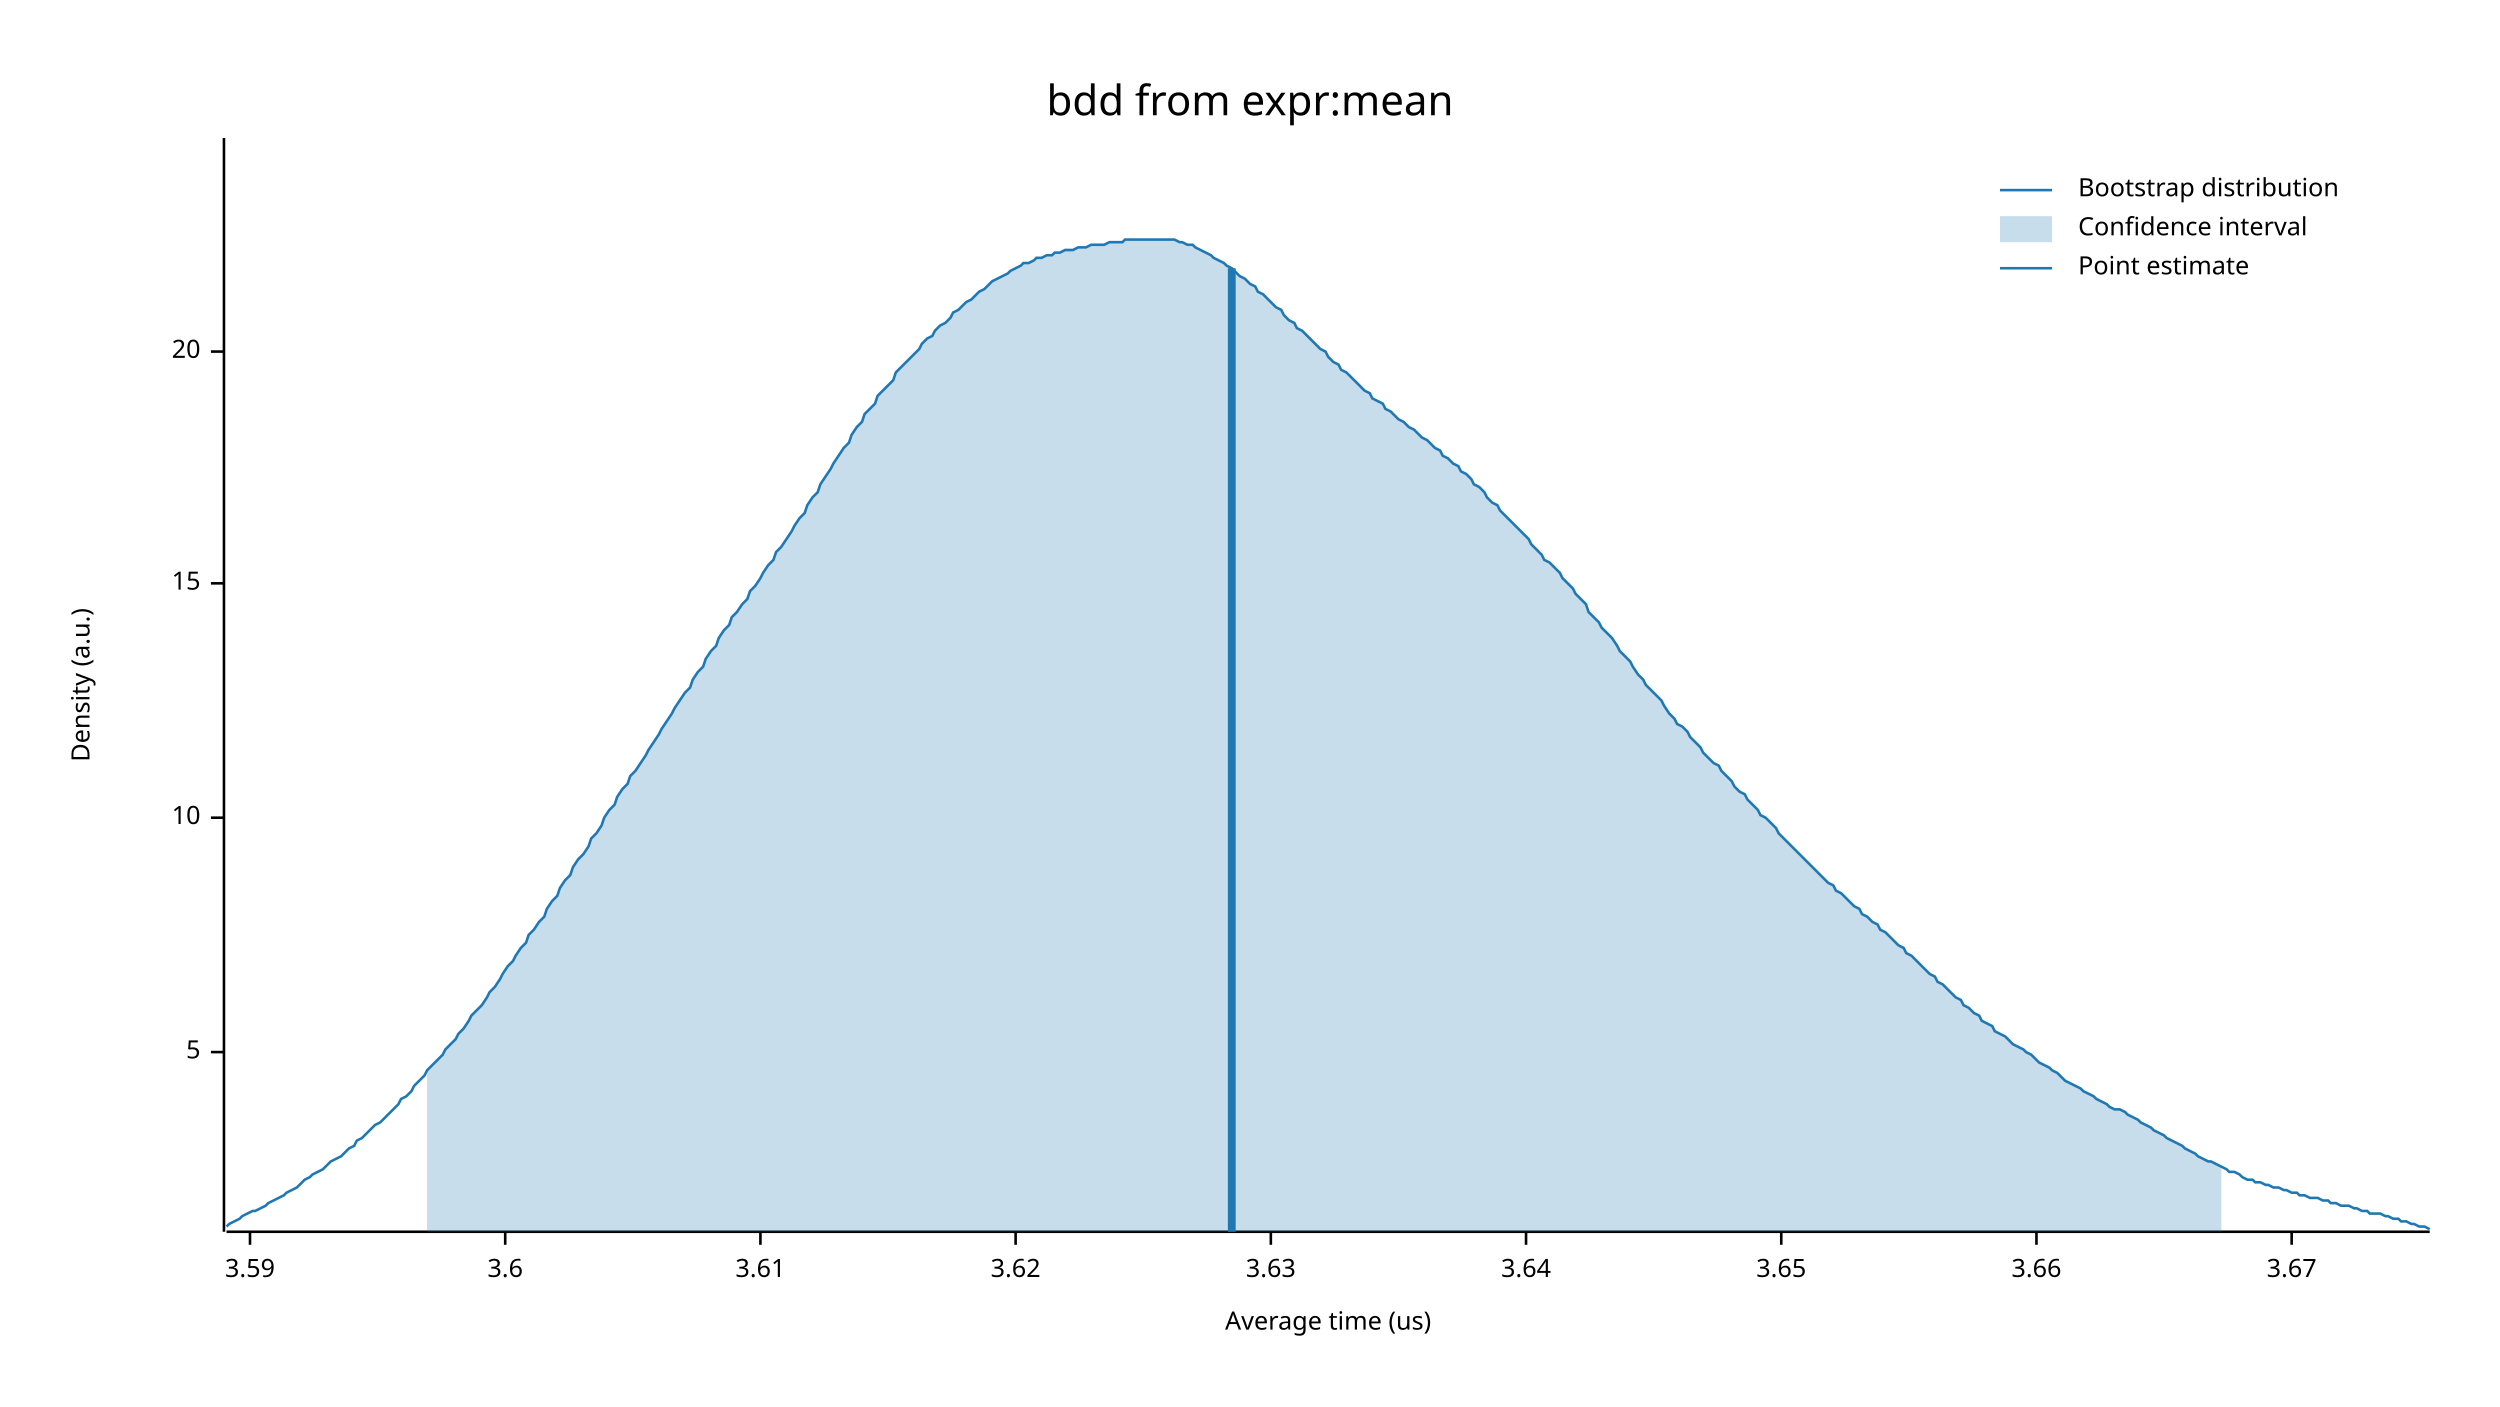
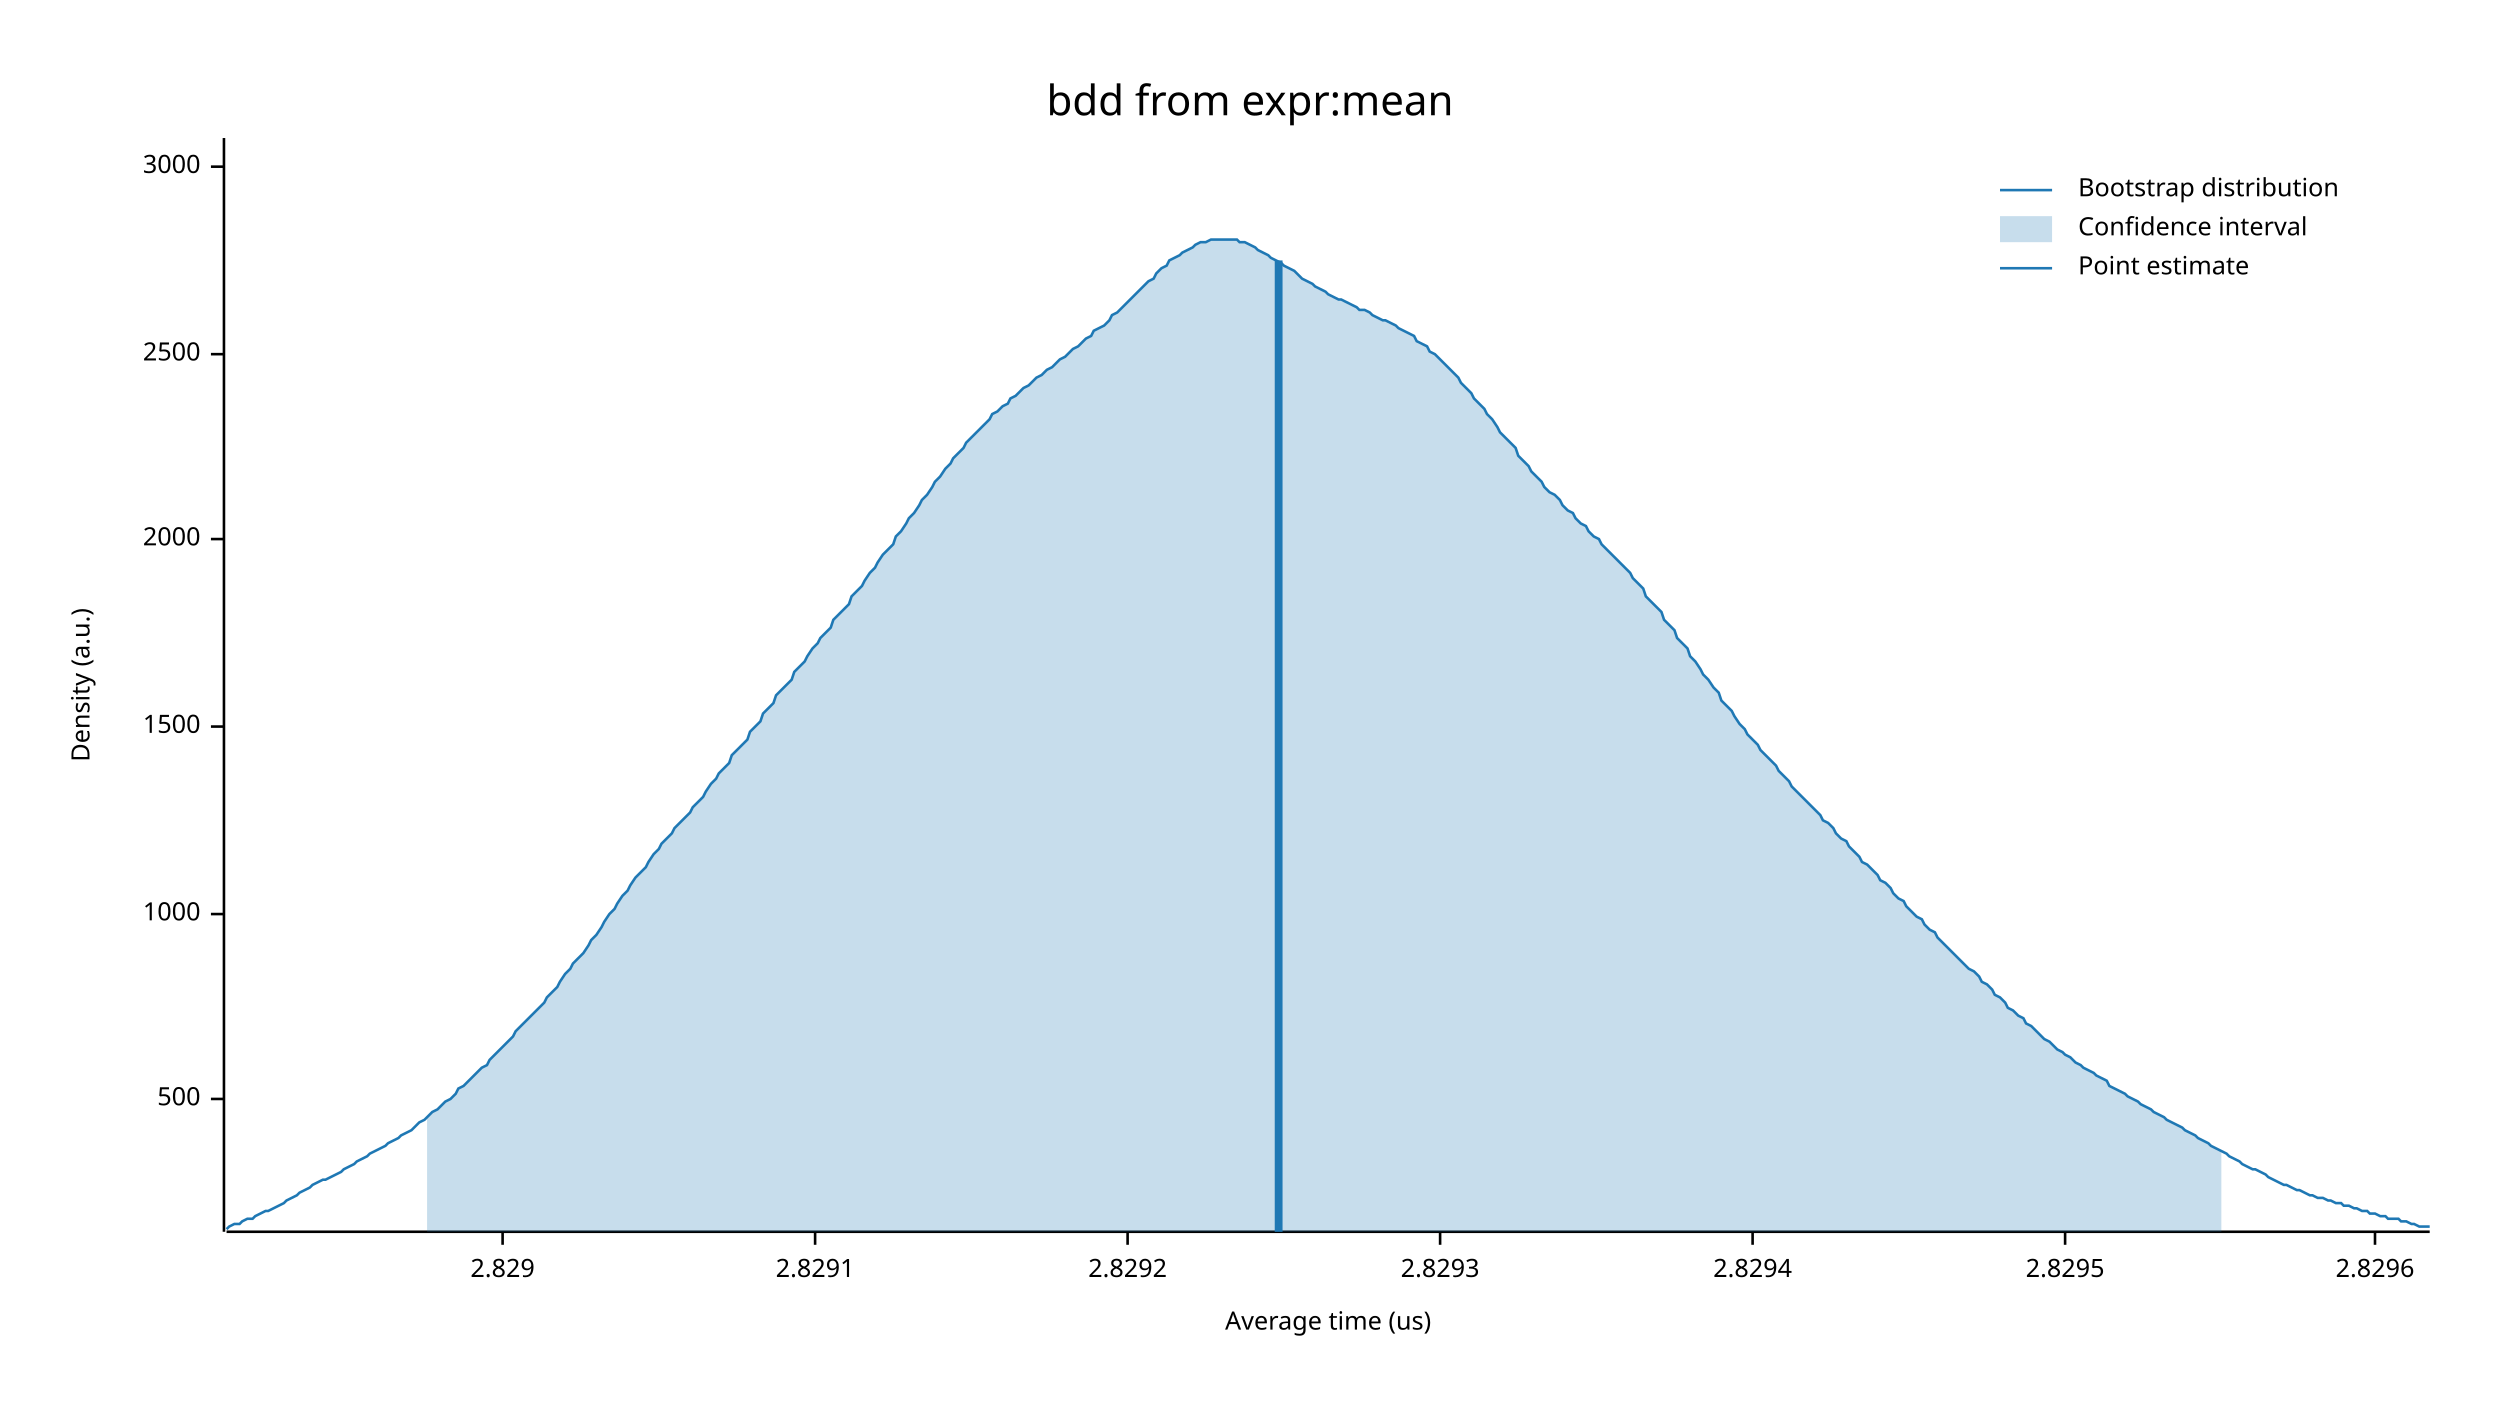
<svg xmlns="http://www.w3.org/2000/svg" width="960" height="540" viewBox="0 0 960 540">
  <text x="480" y="32" dy="0.76em" text-anchor="middle" font-family="sans-serif" font-size="16.129" opacity="1" fill="#000000">
bdd from expr:mean
</text>
  <text x="27" y="263" dy="0.76em" text-anchor="middle" font-family="sans-serif" font-size="9.677" opacity="1" fill="#000000" transform="rotate(270, 27, 263)">
Density (a.u.)
</text>
  <text x="510" y="513" dy="-0.5ex" text-anchor="middle" font-family="sans-serif" font-size="9.677" opacity="1" fill="#000000">
Average time (us)
</text>
  <polyline fill="none" opacity="1" stroke="#000000" stroke-width="1" points="86,53 86,473 " />
-   <text x="77" y="404" dy="0.5ex" text-anchor="end" font-family="sans-serif" font-size="9.677" opacity="1" fill="#000000">
- 5
+   <text x="77" y="422" dy="0.5ex" text-anchor="end" font-family="sans-serif" font-size="9.677" opacity="1" fill="#000000">
+ 500
</text>
-   <polyline fill="none" opacity="1" stroke="#000000" stroke-width="1" points="81,404 86,404 " />
-   <text x="77" y="314" dy="0.5ex" text-anchor="end" font-family="sans-serif" font-size="9.677" opacity="1" fill="#000000">
- 10
+   <polyline fill="none" opacity="1" stroke="#000000" stroke-width="1" points="81,422 86,422 " />
+   <text x="77" y="351" dy="0.5ex" text-anchor="end" font-family="sans-serif" font-size="9.677" opacity="1" fill="#000000">
+ 1000
</text>
-   <polyline fill="none" opacity="1" stroke="#000000" stroke-width="1" points="81,314 86,314 " />
-   <text x="77" y="224" dy="0.5ex" text-anchor="end" font-family="sans-serif" font-size="9.677" opacity="1" fill="#000000">
- 15
+   <polyline fill="none" opacity="1" stroke="#000000" stroke-width="1" points="81,351 86,351 " />
+   <text x="77" y="279" dy="0.5ex" text-anchor="end" font-family="sans-serif" font-size="9.677" opacity="1" fill="#000000">
+ 1500
</text>
-   <polyline fill="none" opacity="1" stroke="#000000" stroke-width="1" points="81,224 86,224 " />
-   <text x="77" y="135" dy="0.5ex" text-anchor="end" font-family="sans-serif" font-size="9.677" opacity="1" fill="#000000">
- 20
+   <polyline fill="none" opacity="1" stroke="#000000" stroke-width="1" points="81,279 86,279 " />
+   <text x="77" y="207" dy="0.5ex" text-anchor="end" font-family="sans-serif" font-size="9.677" opacity="1" fill="#000000">
+ 2000
</text>
-   <polyline fill="none" opacity="1" stroke="#000000" stroke-width="1" points="81,135 86,135 " />
+   <polyline fill="none" opacity="1" stroke="#000000" stroke-width="1" points="81,207 86,207 " />
+   <text x="77" y="136" dy="0.5ex" text-anchor="end" font-family="sans-serif" font-size="9.677" opacity="1" fill="#000000">
+ 2500
+ </text>
+   <polyline fill="none" opacity="1" stroke="#000000" stroke-width="1" points="81,136 86,136 " />
+   <text x="77" y="64" dy="0.5ex" text-anchor="end" font-family="sans-serif" font-size="9.677" opacity="1" fill="#000000">
+ 3000
+ </text>
+   <polyline fill="none" opacity="1" stroke="#000000" stroke-width="1" points="81,64 86,64 " />
  <polyline fill="none" opacity="1" stroke="#000000" stroke-width="1" points="87,473 933,473 " />
-   <text x="96" y="483" dy="0.76em" text-anchor="middle" font-family="sans-serif" font-size="9.677" opacity="1" fill="#000000">
- 3.59
+   <text x="193" y="483" dy="0.76em" text-anchor="middle" font-family="sans-serif" font-size="9.677" opacity="1" fill="#000000">
+ 2.829
</text>
-   <polyline fill="none" opacity="1" stroke="#000000" stroke-width="1" points="96,473 96,478 " />
-   <text x="194" y="483" dy="0.76em" text-anchor="middle" font-family="sans-serif" font-size="9.677" opacity="1" fill="#000000">
- 3.6
+   <polyline fill="none" opacity="1" stroke="#000000" stroke-width="1" points="193,473 193,478 " />
+   <text x="313" y="483" dy="0.76em" text-anchor="middle" font-family="sans-serif" font-size="9.677" opacity="1" fill="#000000">
+ 2.8291
</text>
-   <polyline fill="none" opacity="1" stroke="#000000" stroke-width="1" points="194,473 194,478 " />
-   <text x="292" y="483" dy="0.76em" text-anchor="middle" font-family="sans-serif" font-size="9.677" opacity="1" fill="#000000">
- 3.61
+   <polyline fill="none" opacity="1" stroke="#000000" stroke-width="1" points="313,473 313,478 " />
+   <text x="433" y="483" dy="0.76em" text-anchor="middle" font-family="sans-serif" font-size="9.677" opacity="1" fill="#000000">
+ 2.8292
</text>
-   <polyline fill="none" opacity="1" stroke="#000000" stroke-width="1" points="292,473 292,478 " />
-   <text x="390" y="483" dy="0.76em" text-anchor="middle" font-family="sans-serif" font-size="9.677" opacity="1" fill="#000000">
- 3.62
+   <polyline fill="none" opacity="1" stroke="#000000" stroke-width="1" points="433,473 433,478 " />
+   <text x="553" y="483" dy="0.76em" text-anchor="middle" font-family="sans-serif" font-size="9.677" opacity="1" fill="#000000">
+ 2.8293
</text>
-   <polyline fill="none" opacity="1" stroke="#000000" stroke-width="1" points="390,473 390,478 " />
-   <text x="488" y="483" dy="0.76em" text-anchor="middle" font-family="sans-serif" font-size="9.677" opacity="1" fill="#000000">
- 3.63
+   <polyline fill="none" opacity="1" stroke="#000000" stroke-width="1" points="553,473 553,478 " />
+   <text x="673" y="483" dy="0.76em" text-anchor="middle" font-family="sans-serif" font-size="9.677" opacity="1" fill="#000000">
+ 2.8294
</text>
-   <polyline fill="none" opacity="1" stroke="#000000" stroke-width="1" points="488,473 488,478 " />
-   <text x="586" y="483" dy="0.76em" text-anchor="middle" font-family="sans-serif" font-size="9.677" opacity="1" fill="#000000">
- 3.64
+   <polyline fill="none" opacity="1" stroke="#000000" stroke-width="1" points="673,473 673,478 " />
+   <text x="793" y="483" dy="0.76em" text-anchor="middle" font-family="sans-serif" font-size="9.677" opacity="1" fill="#000000">
+ 2.8295
</text>
-   <polyline fill="none" opacity="1" stroke="#000000" stroke-width="1" points="586,473 586,478 " />
-   <text x="684" y="483" dy="0.76em" text-anchor="middle" font-family="sans-serif" font-size="9.677" opacity="1" fill="#000000">
- 3.65
+   <polyline fill="none" opacity="1" stroke="#000000" stroke-width="1" points="793,473 793,478 " />
+   <text x="912" y="483" dy="0.76em" text-anchor="middle" font-family="sans-serif" font-size="9.677" opacity="1" fill="#000000">
+ 2.8296
</text>
-   <polyline fill="none" opacity="1" stroke="#000000" stroke-width="1" points="684,473 684,478 " />
-   <text x="782" y="483" dy="0.76em" text-anchor="middle" font-family="sans-serif" font-size="9.677" opacity="1" fill="#000000">
- 3.66
- </text>
-   <polyline fill="none" opacity="1" stroke="#000000" stroke-width="1" points="782,473 782,478 " />
-   <text x="880" y="483" dy="0.76em" text-anchor="middle" font-family="sans-serif" font-size="9.677" opacity="1" fill="#000000">
- 3.67
- </text>
-   <polyline fill="none" opacity="1" stroke="#000000" stroke-width="1" points="880,473 880,478 " />
-   <polyline fill="none" opacity="1" stroke="#1F78B4" stroke-width="1" points="87,471 88,470 90,469 92,468 93,467 95,466 97,465 98,465 100,464 102,463 103,462 105,461 107,460 109,459 110,458 112,457 114,456 115,455 117,453 119,452 120,451 122,450 124,449 125,448 127,446 129,445 131,444 132,443 134,441 136,440 137,438 139,437 141,435 142,434 144,432 146,431 148,429 149,428 151,426 153,424 154,422 156,421 158,419 159,417 161,415 163,413 164,411 166,409 168,407 170,405 171,403 173,401 175,399 176,397 178,395 180,392 181,390 183,388 185,386 187,383 188,381 190,379 192,376 193,374 195,371 197,369 198,367 200,364 202,362 203,359 205,357 207,354 209,352 210,349 212,346 214,344 215,341 217,338 219,336 220,333 222,330 224,328 226,325 227,322 229,320 231,317 232,314 234,311 236,309 237,306 239,303 241,301 242,298 244,296 246,293 248,290 249,288 251,285 253,282 254,280 256,277 258,274 259,272 261,269 263,266 265,264 266,261 268,258 270,256 271,253 273,250 275,248 276,245 278,242 280,240 281,237 283,235 285,232 287,230 288,227 290,225 292,222 293,220 295,217 297,215 298,212 300,210 302,207 304,204 305,202 307,199 309,197 310,194 312,191 314,189 315,186 317,183 319,180 320,178 322,175 324,172 326,170 327,167 329,164 331,162 332,159 334,157 336,155 337,152 339,150 341,148 343,146 344,143 346,141 348,139 349,138 351,136 353,134 354,132 356,130 358,129 359,127 361,125 363,124 365,122 366,120 368,119 370,117 371,116 373,115 375,113 376,112 378,111 380,109 381,108 383,107 385,106 387,105 388,104 390,103 392,102 393,101 395,101 397,100 398,99 400,99 402,98 404,98 405,97 407,97 409,96 410,96 412,96 414,95 415,95 417,95 419,94 420,94 422,94 424,94 426,93 427,93 429,93 431,93 432,92 434,92 436,92 437,92 439,92 441,92 443,92 444,92 446,92 448,92 449,92 451,92 453,93 454,93 456,94 458,94 459,95 461,96 463,97 465,98 466,99 468,100 470,101 471,102 473,103 475,105 476,106 478,107 480,109 482,110 483,112 485,113 487,115 488,116 490,118 492,119 493,121 495,123 497,124 498,126 500,127 502,129 504,131 505,132 507,134 509,135 510,137 512,139 514,140 515,142 517,143 519,145 521,147 522,148 524,150 526,151 527,153 529,154 531,155 532,157 534,158 536,160 537,161 539,162 541,164 543,165 544,166 546,168 548,169 549,170 551,172 553,173 554,175 556,176 558,178 560,179 561,181 563,182 565,184 566,186 568,187 570,189 571,191 573,193 575,194 576,196 578,198 580,200 582,202 583,203 585,205 587,207 588,209 590,211 592,213 593,215 595,216 597,218 599,220 600,222 602,224 604,226 605,228 607,230 609,232 610,235 612,237 614,239 615,241 617,243 619,245 621,248 622,250 624,252 626,254 627,256 629,259 631,261 632,263 634,265 636,267 638,269 639,271 641,274 643,276 644,278 646,279 648,281 649,283 651,285 653,287 654,289 656,291 658,293 660,294 661,296 663,298 665,300 666,302 668,304 670,305 671,307 673,309 675,311 676,313 678,314 680,316 682,318 683,320 685,322 687,324 688,325 690,327 692,329 693,330 695,332 697,334 699,336 700,337 702,339 704,340 705,342 707,343 709,345 710,346 712,348 714,349 715,351 717,352 719,354 721,355 722,357 724,358 726,360 727,361 729,363 731,364 732,366 734,367 736,369 738,371 739,372 741,374 743,375 744,377 746,378 748,380 749,381 751,383 753,384 754,386 756,387 758,389 760,390 761,392 763,393 765,394 766,396 768,397 770,398 771,399 773,401 775,402 777,403 778,404 780,405 782,407 783,408 785,409 787,410 788,411 790,412 792,414 793,415 795,416 797,417 799,418 800,419 802,420 804,421 805,422 807,423 809,424 810,425 812,426 814,426 816,427 817,428 819,429 821,430 822,431 824,432 826,433 827,434 829,435 831,436 832,437 834,438 836,439 838,440 839,441 841,442 843,443 844,444 846,445 848,446 849,446 851,447 853,448 855,449 856,450 858,450 860,451 861,452 863,453 865,453 866,454 868,454 870,455 871,455 873,456 875,456 877,457 878,457 880,458 882,458 883,459 885,459 887,460 888,460 890,460 892,461 894,461 895,462 897,462 899,463 900,463 902,463 904,464 905,464 907,465 909,465 910,466 912,466 914,466 916,467 917,467 919,468 921,468 922,469 924,469 926,470 927,470 929,471 931,471 933,472 " />
-   <polygon opacity="0.25" fill="#1F78B4" points="164,411 166,409 168,407 170,405 171,403 173,401 175,399 176,397 178,395 180,392 181,390 183,388 185,386 187,383 188,381 190,379 192,376 193,374 195,371 197,369 198,367 200,364 202,362 203,359 205,357 207,354 209,352 210,349 212,346 214,344 215,341 217,338 219,336 220,333 222,330 224,328 226,325 227,322 229,320 231,317 232,314 234,311 236,309 237,306 239,303 241,301 242,298 244,296 246,293 248,290 249,288 251,285 253,282 254,280 256,277 258,274 259,272 261,269 263,266 265,264 266,261 268,258 270,256 271,253 273,250 275,248 276,245 278,242 280,240 281,237 283,235 285,232 287,230 288,227 290,225 292,222 293,220 295,217 297,215 298,212 300,210 302,207 304,204 305,202 307,199 309,197 310,194 312,191 314,189 315,186 317,183 319,180 320,178 322,175 324,172 326,170 327,167 329,164 331,162 332,159 334,157 336,155 337,152 339,150 341,148 343,146 344,143 346,141 348,139 349,138 351,136 353,134 354,132 356,130 358,129 359,127 361,125 363,124 365,122 366,120 368,119 370,117 371,116 373,115 375,113 376,112 378,111 380,109 381,108 383,107 385,106 387,105 388,104 390,103 392,102 393,101 395,101 397,100 398,99 400,99 402,98 404,98 405,97 407,97 409,96 410,96 412,96 414,95 415,95 417,95 419,94 420,94 422,94 424,94 426,93 427,93 429,93 431,93 432,92 434,92 436,92 437,92 439,92 441,92 443,92 444,92 446,92 448,92 449,92 451,92 453,93 454,93 456,94 458,94 459,95 461,96 463,97 465,98 466,99 468,100 470,101 471,102 473,103 475,105 476,106 478,107 480,109 482,110 483,112 485,113 487,115 488,116 490,118 492,119 493,121 495,123 497,124 498,126 500,127 502,129 504,131 505,132 507,134 509,135 510,137 512,139 514,140 515,142 517,143 519,145 521,147 522,148 524,150 526,151 527,153 529,154 531,155 532,157 534,158 536,160 537,161 539,162 541,164 543,165 544,166 546,168 548,169 549,170 551,172 553,173 554,175 556,176 558,178 560,179 561,181 563,182 565,184 566,186 568,187 570,189 571,191 573,193 575,194 576,196 578,198 580,200 582,202 583,203 585,205 587,207 588,209 590,211 592,213 593,215 595,216 597,218 599,220 600,222 602,224 604,226 605,228 607,230 609,232 610,235 612,237 614,239 615,241 617,243 619,245 621,248 622,250 624,252 626,254 627,256 629,259 631,261 632,263 634,265 636,267 638,269 639,271 641,274 643,276 644,278 646,279 648,281 649,283 651,285 653,287 654,289 656,291 658,293 660,294 661,296 663,298 665,300 666,302 668,304 670,305 671,307 673,309 675,311 676,313 678,314 680,316 682,318 683,320 685,322 687,324 688,325 690,327 692,329 693,330 695,332 697,334 699,336 700,337 702,339 704,340 705,342 707,343 709,345 710,346 712,348 714,349 715,351 717,352 719,354 721,355 722,357 724,358 726,360 727,361 729,363 731,364 732,366 734,367 736,369 738,371 739,372 741,374 743,375 744,377 746,378 748,380 749,381 751,383 753,384 754,386 756,387 758,389 760,390 761,392 763,393 765,394 766,396 768,397 770,398 771,399 773,401 775,402 777,403 778,404 780,405 782,407 783,408 785,409 787,410 788,411 790,412 792,414 793,415 795,416 797,417 799,418 800,419 802,420 804,421 805,422 807,423 809,424 810,425 812,426 814,426 816,427 817,428 819,429 821,430 822,431 824,432 826,433 827,434 829,435 831,436 832,437 834,438 836,439 838,440 839,441 841,442 843,443 844,444 846,445 848,446 849,446 851,447 853,448 853,473 164,473 " />
-   <polyline fill="none" opacity="1" stroke="#1F78B4" stroke-width="3" points="473,473 473,103 " />
+   <polyline fill="none" opacity="1" stroke="#000000" stroke-width="1" points="912,473 912,478 " />
+   <polyline fill="none" opacity="1" stroke="#1F78B4" stroke-width="1" points="87,472 88,471 90,470 92,470 93,469 95,468 97,468 98,467 100,466 102,465 103,465 105,464 107,463 109,462 110,461 112,460 114,459 115,458 117,457 119,456 120,455 122,454 124,453 125,453 127,452 129,451 131,450 132,449 134,448 136,447 137,446 139,445 141,444 142,443 144,442 146,441 148,440 149,439 151,438 153,437 154,436 156,435 158,434 159,433 161,431 163,430 164,429 166,427 168,426 170,424 171,423 173,422 175,420 176,418 178,417 180,415 181,414 183,412 185,410 187,409 188,407 190,405 192,403 193,402 195,400 197,398 198,396 200,394 202,392 203,391 205,389 207,387 209,385 210,383 212,381 214,379 215,377 217,374 219,372 220,370 222,368 224,366 226,363 227,361 229,359 231,356 232,354 234,351 236,349 237,347 239,344 241,342 242,340 244,337 246,335 248,333 249,331 251,328 253,326 254,324 256,322 258,320 259,318 261,316 263,314 265,312 266,310 268,308 270,306 271,304 273,301 275,299 276,297 278,295 280,293 281,290 283,288 285,286 287,284 288,281 290,279 292,277 293,274 295,272 297,270 298,267 300,265 302,263 304,261 305,258 307,256 309,254 310,252 312,249 314,247 315,245 317,243 319,241 320,238 322,236 324,234 326,232 327,229 329,227 331,225 332,223 334,220 336,218 337,216 339,213 341,211 343,209 344,206 346,204 348,201 349,199 351,197 353,194 354,192 356,190 358,187 359,185 361,183 363,180 365,178 366,176 368,174 370,172 371,170 373,168 375,166 376,165 378,163 380,161 381,159 383,158 385,156 387,155 388,153 390,152 392,150 393,149 395,148 397,146 398,145 400,144 402,142 404,141 405,140 407,138 409,137 410,136 412,134 414,133 415,132 417,130 419,129 420,127 422,126 424,125 426,123 427,121 429,120 431,118 432,117 434,115 436,113 437,112 439,110 441,108 443,107 444,105 446,103 448,102 449,100 451,99 453,98 454,97 456,96 458,95 459,94 461,93 463,93 465,92 466,92 468,92 470,92 471,92 473,92 475,92 476,93 478,93 480,94 482,95 483,96 485,97 487,98 488,99 490,100 492,101 493,102 495,103 497,104 498,105 500,107 502,108 504,109 505,110 507,111 509,112 510,113 512,114 514,115 515,115 517,116 519,117 521,118 522,119 524,119 526,120 527,121 529,122 531,123 532,123 534,124 536,125 537,126 539,127 541,128 543,129 544,131 546,132 548,133 549,135 551,136 553,138 554,139 556,141 558,143 560,145 561,147 563,149 565,151 566,153 568,155 570,157 571,159 573,161 575,164 576,166 578,168 580,170 582,172 583,175 585,177 587,179 588,181 590,183 592,185 593,187 595,189 597,190 599,192 600,194 602,196 604,197 605,199 607,201 609,202 610,204 612,206 614,207 615,209 617,211 619,213 621,215 622,216 624,218 626,220 627,222 629,224 631,226 632,229 634,231 636,233 638,235 639,238 641,240 643,242 644,245 646,247 648,249 649,252 651,254 653,257 654,259 656,261 658,264 660,266 661,269 663,271 665,273 666,275 668,278 670,280 671,282 673,284 675,286 676,288 678,290 680,292 682,294 683,296 685,298 687,300 688,302 690,304 692,306 693,307 695,309 697,311 699,313 700,315 702,316 704,318 705,320 707,322 709,323 710,325 712,327 714,329 715,331 717,332 719,334 721,336 722,338 724,339 726,341 727,343 729,345 731,346 732,348 734,350 736,352 738,353 739,355 741,357 743,358 744,360 746,362 748,364 749,365 751,367 753,369 754,370 756,372 758,373 760,375 761,377 763,378 765,380 766,382 768,383 770,385 771,387 773,388 775,390 777,391 778,393 780,394 782,396 783,397 785,399 787,400 788,401 790,403 792,404 793,405 795,406 797,408 799,409 800,410 802,411 804,412 805,413 807,414 809,415 810,417 812,418 814,419 816,420 817,421 819,422 821,423 822,424 824,425 826,426 827,427 829,428 831,429 832,430 834,431 836,432 838,433 839,434 841,435 843,436 844,437 846,438 848,439 849,440 851,441 853,442 855,443 856,444 858,445 860,446 861,447 863,448 865,449 866,449 868,450 870,451 871,452 873,453 875,454 877,455 878,455 880,456 882,457 883,457 885,458 887,459 888,459 890,460 892,460 894,461 895,461 897,462 899,462 900,463 902,463 904,464 905,464 907,465 909,465 910,466 912,466 914,467 916,467 917,468 919,468 921,468 922,469 924,469 926,470 927,470 929,471 931,471 933,471 " />
+   <polygon opacity="0.25" fill="#1F78B4" points="164,429 166,427 168,426 170,424 171,423 173,422 175,420 176,418 178,417 180,415 181,414 183,412 185,410 187,409 188,407 190,405 192,403 193,402 195,400 197,398 198,396 200,394 202,392 203,391 205,389 207,387 209,385 210,383 212,381 214,379 215,377 217,374 219,372 220,370 222,368 224,366 226,363 227,361 229,359 231,356 232,354 234,351 236,349 237,347 239,344 241,342 242,340 244,337 246,335 248,333 249,331 251,328 253,326 254,324 256,322 258,320 259,318 261,316 263,314 265,312 266,310 268,308 270,306 271,304 273,301 275,299 276,297 278,295 280,293 281,290 283,288 285,286 287,284 288,281 290,279 292,277 293,274 295,272 297,270 298,267 300,265 302,263 304,261 305,258 307,256 309,254 310,252 312,249 314,247 315,245 317,243 319,241 320,238 322,236 324,234 326,232 327,229 329,227 331,225 332,223 334,220 336,218 337,216 339,213 341,211 343,209 344,206 346,204 348,201 349,199 351,197 353,194 354,192 356,190 358,187 359,185 361,183 363,180 365,178 366,176 368,174 370,172 371,170 373,168 375,166 376,165 378,163 380,161 381,159 383,158 385,156 387,155 388,153 390,152 392,150 393,149 395,148 397,146 398,145 400,144 402,142 404,141 405,140 407,138 409,137 410,136 412,134 414,133 415,132 417,130 419,129 420,127 422,126 424,125 426,123 427,121 429,120 431,118 432,117 434,115 436,113 437,112 439,110 441,108 443,107 444,105 446,103 448,102 449,100 451,99 453,98 454,97 456,96 458,95 459,94 461,93 463,93 465,92 466,92 468,92 470,92 471,92 473,92 475,92 476,93 478,93 480,94 482,95 483,96 485,97 487,98 488,99 490,100 492,101 493,102 495,103 497,104 498,105 500,107 502,108 504,109 505,110 507,111 509,112 510,113 512,114 514,115 515,115 517,116 519,117 521,118 522,119 524,119 526,120 527,121 529,122 531,123 532,123 534,124 536,125 537,126 539,127 541,128 543,129 544,131 546,132 548,133 549,135 551,136 553,138 554,139 556,141 558,143 560,145 561,147 563,149 565,151 566,153 568,155 570,157 571,159 573,161 575,164 576,166 578,168 580,170 582,172 583,175 585,177 587,179 588,181 590,183 592,185 593,187 595,189 597,190 599,192 600,194 602,196 604,197 605,199 607,201 609,202 610,204 612,206 614,207 615,209 617,211 619,213 621,215 622,216 624,218 626,220 627,222 629,224 631,226 632,229 634,231 636,233 638,235 639,238 641,240 643,242 644,245 646,247 648,249 649,252 651,254 653,257 654,259 656,261 658,264 660,266 661,269 663,271 665,273 666,275 668,278 670,280 671,282 673,284 675,286 676,288 678,290 680,292 682,294 683,296 685,298 687,300 688,302 690,304 692,306 693,307 695,309 697,311 699,313 700,315 702,316 704,318 705,320 707,322 709,323 710,325 712,327 714,329 715,331 717,332 719,334 721,336 722,338 724,339 726,341 727,343 729,345 731,346 732,348 734,350 736,352 738,353 739,355 741,357 743,358 744,360 746,362 748,364 749,365 751,367 753,369 754,370 756,372 758,373 760,375 761,377 763,378 765,380 766,382 768,383 770,385 771,387 773,388 775,390 777,391 778,393 780,394 782,396 783,397 785,399 787,400 788,401 790,403 792,404 793,405 795,406 797,408 799,409 800,410 802,411 804,412 805,413 807,414 809,415 810,417 812,418 814,419 816,420 817,421 819,422 821,423 822,424 824,425 826,426 827,427 829,428 831,429 832,430 834,431 836,432 838,433 839,434 841,435 843,436 844,437 846,438 848,439 849,440 851,441 853,442 853,473 164,473 " />
+   <polyline fill="none" opacity="1" stroke="#1F78B4" stroke-width="3" points="491,473 491,100 " />
  <text x="798" y="68" dy="0.76em" text-anchor="start" font-family="sans-serif" font-size="9.677" opacity="1" fill="#000000">
Bootstrap distribution
</text>
  <text x="798" y="83" dy="0.76em" text-anchor="start" font-family="sans-serif" font-size="9.677" opacity="1" fill="#000000">
Confidence interval
</text>
  <text x="798" y="98" dy="0.76em" text-anchor="start" font-family="sans-serif" font-size="9.677" opacity="1" fill="#000000">
Point estimate
</text>
  <polyline fill="none" opacity="1" stroke="#1F78B4" stroke-width="1" points="768,73 788,73 " />
  <rect x="768" y="83" width="20" height="10" opacity="0.25" fill="#1F78B4" stroke="none" />
  <polyline fill="none" opacity="1" stroke="#1F78B4" stroke-width="1" points="768,103 788,103 " />
</svg>
